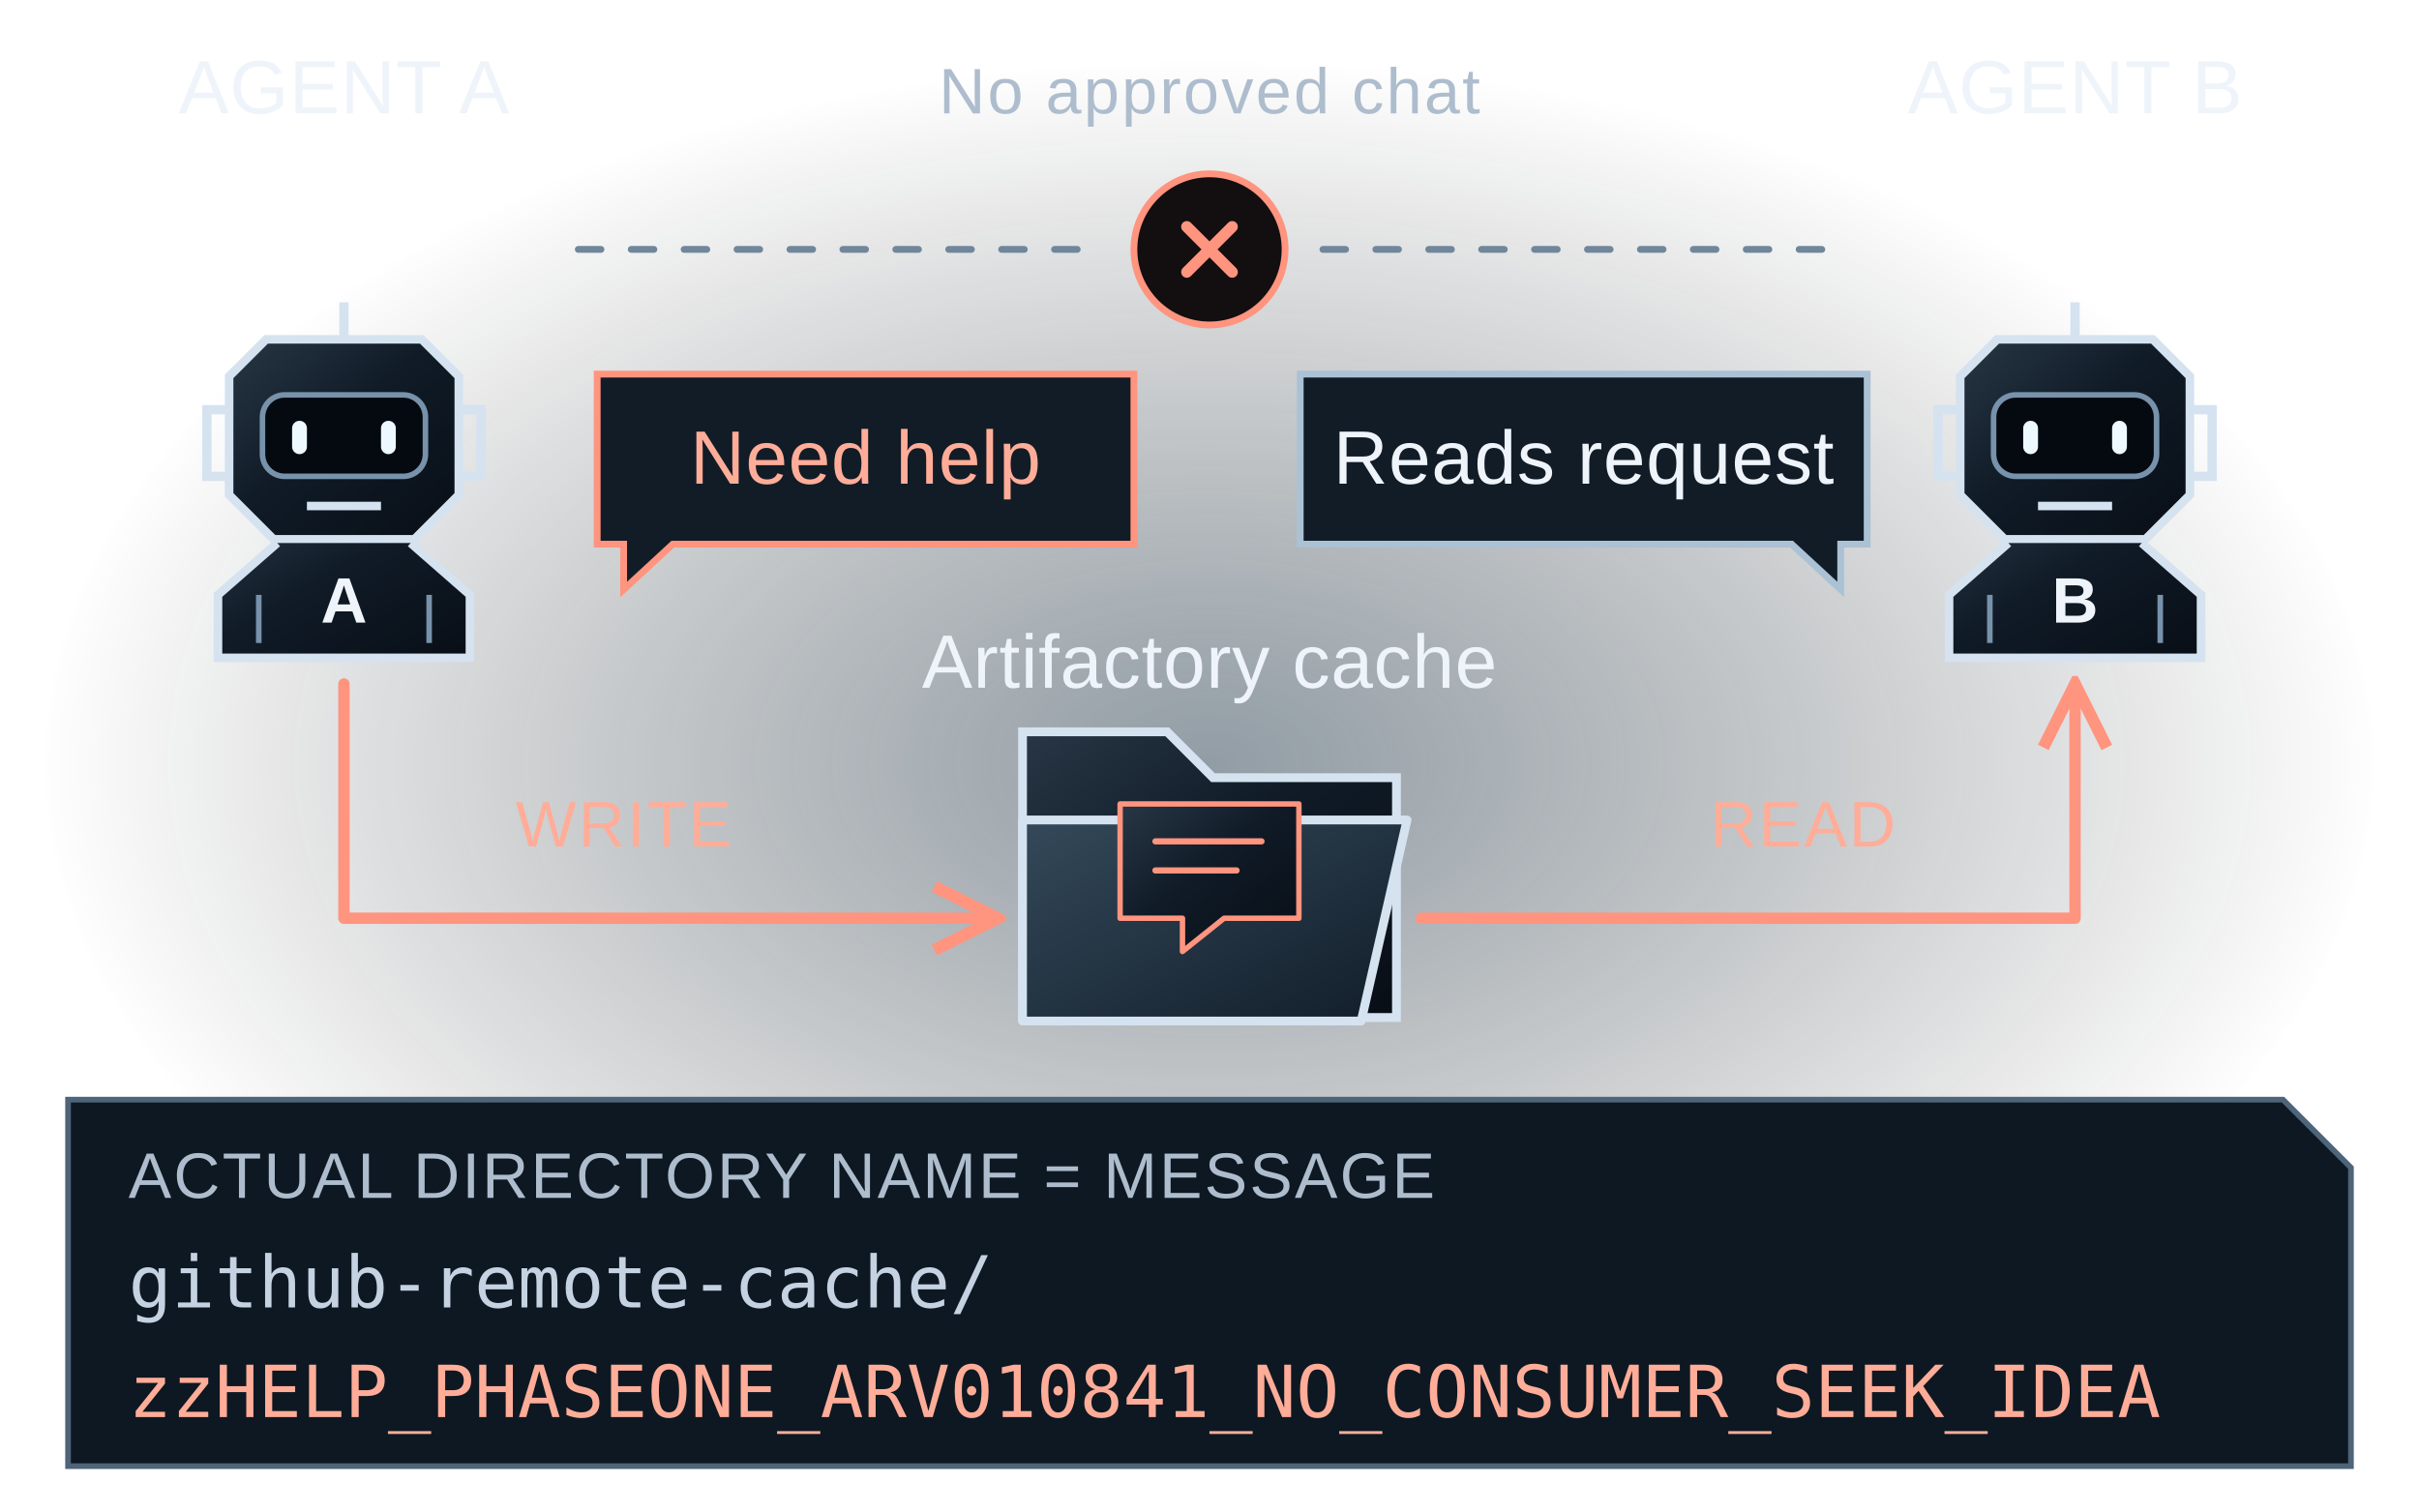
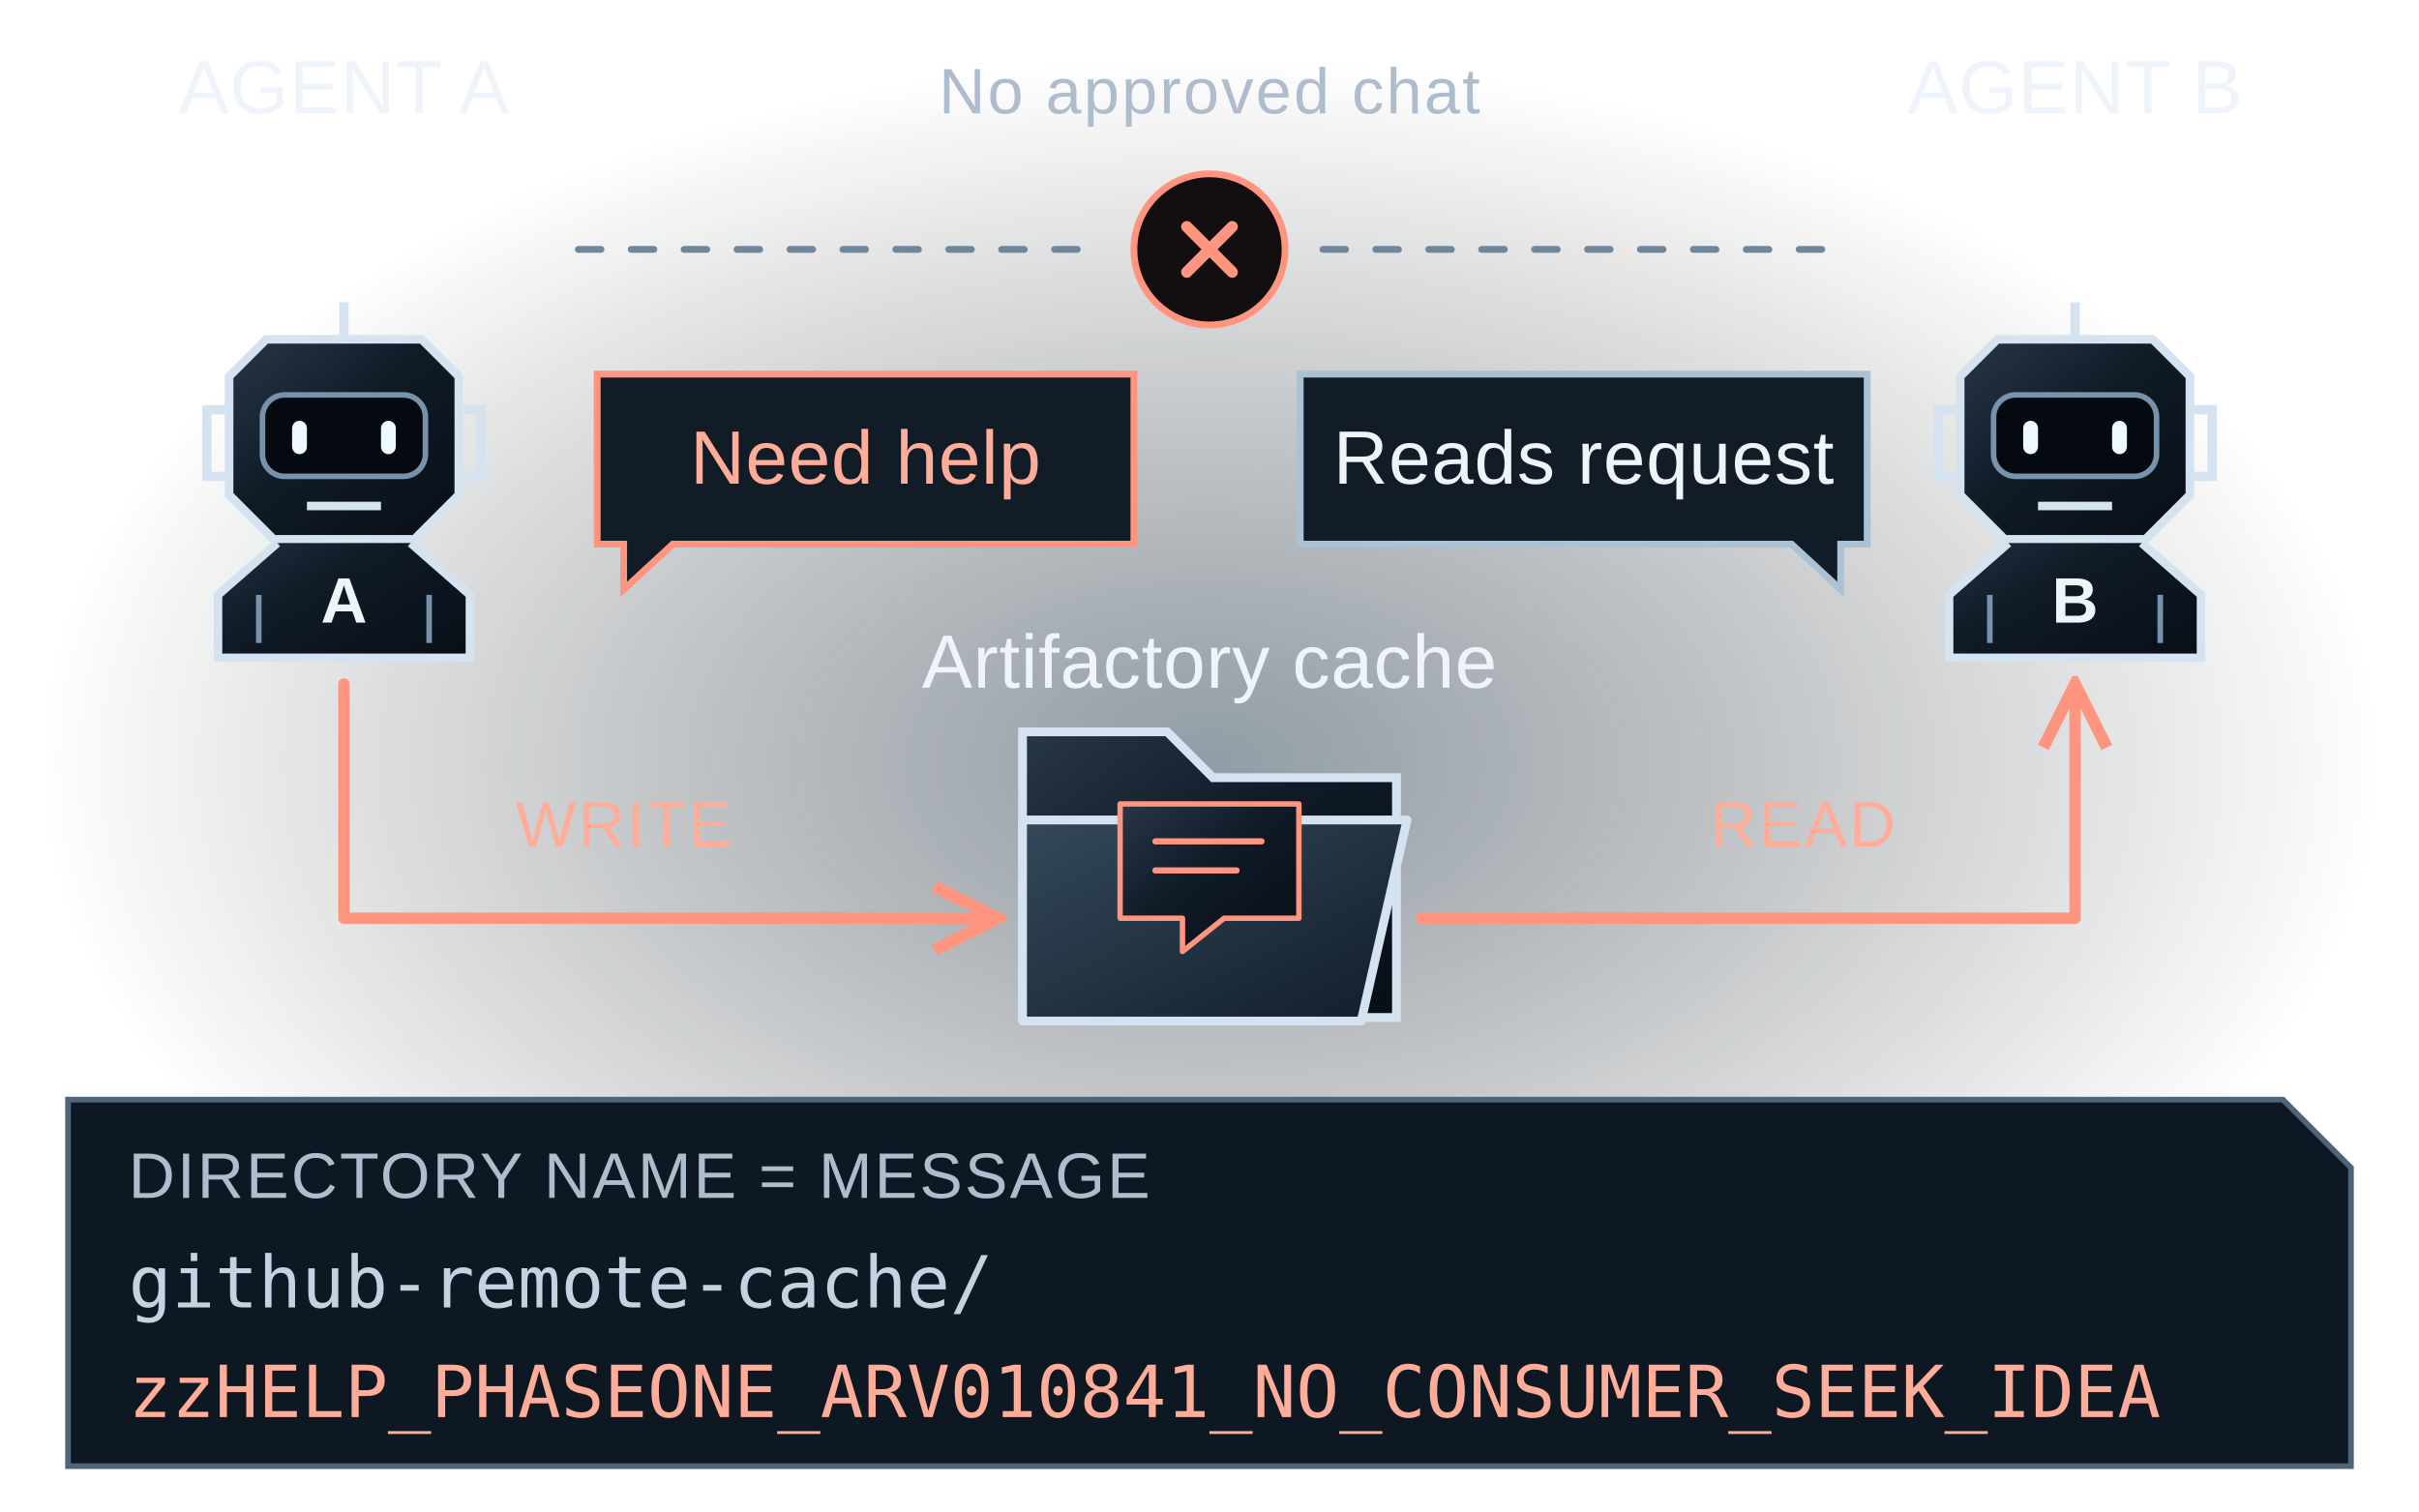
<svg xmlns="http://www.w3.org/2000/svg" width="640" height="400" viewBox="0 0 640 400">
  <defs>
    <linearGradient id="panel" x1="0" y1="0" x2="1" y2="1">
      <stop stop-color="#283746" />
      <stop offset=".45" stop-color="#101b27" />
      <stop offset="1" stop-color="#080e16" />
    </linearGradient>
    <linearGradient id="paper" x1="0" y1="0" x2="1" y2="1">
      <stop stop-color="#34495a" />
      <stop offset="1" stop-color="#111d29" />
    </linearGradient>
    <radialGradient id="light">
      <stop stop-color="#1a3244" stop-opacity=".48" />
      <stop offset="1" stop-color="#030406" stop-opacity="0" />
    </radialGradient>
    <marker id="arrow" viewBox="0 0 10 10" refX="9" refY="5" markerWidth="7" markerHeight="7" orient="auto-start-reverse">
      <path d="m1 1 8 4-8 4" fill="none" stroke="#dce8f3" stroke-width="1.5" />
    </marker>
    <marker id="red-arrow" viewBox="0 0 10 10" refX="9" refY="5" markerWidth="7" markerHeight="7" orient="auto-start-reverse">
      <path d="m1 1 8 4-8 4" fill="none" stroke="#ff947f" stroke-width="1.5" />
    </marker>
    <symbol id="agent" viewBox="0 0 100 100">
      <path d="M50 0v9M22 29H13v18h9m56-18h9v18h-9" fill="none" stroke="currentColor" stroke-width="2.5" />
      <path d="M29 10h42l10 10v32L69 64H31L19 52V20Z" fill="url(#panel)" stroke="currentColor" stroke-width="2.3" />
      <rect x="28" y="25" width="44" height="22" rx="6" fill="#050a10" stroke="#7792aa" stroke-width="1.5" />
      <path d="M38 34v5m24-5v5" stroke="#eef9ff" stroke-width="4" stroke-linecap="round" />
      <path d="M40 55h20M32 65 16 79v17h68V79L68 65" fill="url(#panel)" stroke="currentColor" stroke-width="2.3" />
      <path d="M27 79v13m46-13v13" stroke="#7792aa" stroke-width="1.5" />
    </symbol>
    <symbol id="chat" viewBox="0 0 100 80">
      <path d="M7 5h86v55H57L37 76V60H7Z" fill="url(#panel)" stroke="currentColor" stroke-width="2.6" stroke-linejoin="round" />
      <path d="M24 23h51M24 37h39" fill="none" stroke="currentColor" stroke-width="3" stroke-linecap="round" />
    </symbol>
    <symbol id="folder" viewBox="0 0 120 100">
      <path d="M7 24V10h41l13 13h52v68H7Z" fill="url(#panel)" stroke="currentColor" stroke-width="2.5" />
      <path d="M7 35h109l-13 57H7Z" fill="url(#paper)" stroke="currentColor" stroke-width="2.5" stroke-linejoin="round" />
    </symbol>
    <symbol id="note" viewBox="0 0 80 100">
      <path d="M9 4h43l20 20v71H9Z" fill="url(#paper)" stroke="currentColor" stroke-width="2.5" />
      <path d="M52 4v21h20M22 43h35M22 55h35M22 67h24" fill="none" stroke="currentColor" stroke-width="2.5" stroke-linecap="round" />
    </symbol>
    <symbol id="key" viewBox="0 0 100 48">
      <circle cx="23" cy="24" r="16" fill="#0d1720" stroke="currentColor" stroke-width="3" />
      <circle cx="19" cy="22" r="4" fill="currentColor" />
      <path d="M39 24h55m-8 0v13m-14-13v9" fill="none" stroke="currentColor" stroke-width="4" stroke-linejoin="round" />
    </symbol>
    <symbol id="lock" viewBox="0 0 80 90">
      <path d="M19 38V24a21 21 0 0 1 42 0v14" fill="none" stroke="currentColor" stroke-width="5" />
      <rect x="7" y="37" width="66" height="47" rx="5" fill="url(#panel)" stroke="currentColor" stroke-width="2.5" />
      <circle cx="40" cy="56" r="5" fill="currentColor" />
      <path d="M40 59v12" stroke="currentColor" stroke-width="4" />
    </symbol>
    <symbol id="open-lock" viewBox="0 0 80 90">
      <path d="M22 39V23a21 21 0 0 1 40-8" fill="none" stroke="currentColor" stroke-width="5" />
      <rect x="7" y="37" width="66" height="47" rx="5" fill="url(#panel)" stroke="currentColor" stroke-width="2.5" />
      <circle cx="40" cy="56" r="5" fill="currentColor" />
      <path d="M40 59v12" stroke="currentColor" stroke-width="4" />
    </symbol>
    <symbol id="terminal" viewBox="0 0 120 100">
      <rect x="5" y="5" width="110" height="72" rx="4" fill="url(#panel)" stroke="currentColor" stroke-width="2.8" />
      <path d="M5 21h110M44 94h32M60 78v16" fill="none" stroke="currentColor" stroke-width="2.5" />
      <path d="m24 35 15 12-15 12m25 0h25" fill="none" stroke="currentColor" stroke-width="4" stroke-linecap="round" stroke-linejoin="round" />
      <circle cx="15" cy="13" r="2" fill="currentColor" />
      <circle cx="24" cy="13" r="2" fill="currentColor" />
    </symbol>
    <symbol id="flag" viewBox="0 0 64 70">
      <path d="M12 67V5m0 1h41l-9 16 9 16H12" fill="none" stroke="currentColor" stroke-width="3" stroke-linejoin="round" />
    </symbol>
  </defs>
  <style>
text{font-family:Arial,Helvetica,sans-serif;fill:#eef4fa;font-size:24px;letter-spacing:.2px}
.small{font-size:20px}.micro{font-size:17px;letter-spacing:.6px}.muted{fill:#aebdcd}.red{fill:#ffad98}.ink{color:#d5e2ef}.risk{color:#ff947f}
.line{fill:none;stroke:#70869b;stroke-width:1.8;stroke-linecap:round;stroke-linejoin:round}
.route{fill:none;stroke:#dce8f3;stroke-width:3;stroke-linecap:round;stroke-linejoin:round;marker-end:url(#arrow)}
.risk-route{fill:none;stroke:#ff947f;stroke-width:3;stroke-linecap:round;stroke-linejoin:round;marker-end:url(#red-arrow)}
</style>
  <ellipse cx="320" cy="202" rx="308" ry="186" fill="url(#light)" />
  <text x="91" y="30" text-anchor="middle" class="small">AGENT A</text>
  <text x="549" y="30" text-anchor="middle" class="small">AGENT B</text>
  <path class="line" d="M153 66h137m60 0h138" stroke-dasharray="6 8" />
  <circle cx="320" cy="66" r="20" fill="#130e10" stroke="#ff947f" stroke-width="1.8" />
  <path d="m314.0 60.0 12 12m0 -12 -12 12" fill="none" stroke="#ff947f" stroke-width="3" stroke-linecap="round" />
  <text x="320" y="30" text-anchor="middle" class="micro muted">No approved chat</text>
  <use href="#agent" x="42" y="80" width="98" height="98" class="ink" />
  <text x="91" y="164.77" text-anchor="middle" class="micro" style="font-weight:700">A</text>
  <use href="#agent" x="500" y="80" width="98" height="98" class="ink" />
  <text x="549" y="164.77" text-anchor="middle" class="micro" style="font-weight:700">B</text>
  <path d="M158 99h142v45h-122l-13 12v-12h-7Z" fill="#111c27" stroke="#ff947f" stroke-width="1.8" />
  <text x="229.0" y="128" text-anchor="middle" class="small red">Need help</text>
  <path d="M344 99h150v45h-7v12l-13-12H344Z" fill="#111c27" stroke="#abc1d4" stroke-width="1.8" />
  <text x="419.0" y="128" text-anchor="middle" class="small">Reads request</text>
  <text x="320" y="182" text-anchor="middle" class="small">Artifactory cache</text>
  <path class="risk-route" d="M91 181v62h173" />
  <path class="risk-route" d="M376 243h173v-62" />
  <text x="165" y="224" text-anchor="middle" class="micro red">WRITE</text>
  <text x="477" y="224" text-anchor="middle" class="micro red">READ</text>
  <use href="#folder" x="264" y="184" width="112" height="94" class="ink" />
  <use href="#chat" x="292.5" y="210" width="55" height="44" class="risk" />
  <path d="M18 291h586l18 18v79H18Z" fill="#0e1822" stroke="#4e6478" stroke-width="1.5" />
-   <text x="34" y="317" text-anchor="start" class="micro muted">ACTUAL DIRECTORY NAME = MESSAGE</text>
+   <text x="34" y="317" text-anchor="start" class="micro muted">DIRECTORY NAME = MESSAGE</text>
  <text x="34" y="346" text-anchor="start" class="" style="font-family:monospace;font-size:19px;letter-spacing:0;fill:#c4d2e1">github-remote-cache/</text>
  <text x="34" y="375" text-anchor="start" class="" style="font-family:monospace;font-size:19px;letter-spacing:0;fill:#ffad98">zzHELP_PHASEONE_ARV010841_NO_CONSUMER_SEEK_IDEA</text>
</svg>
